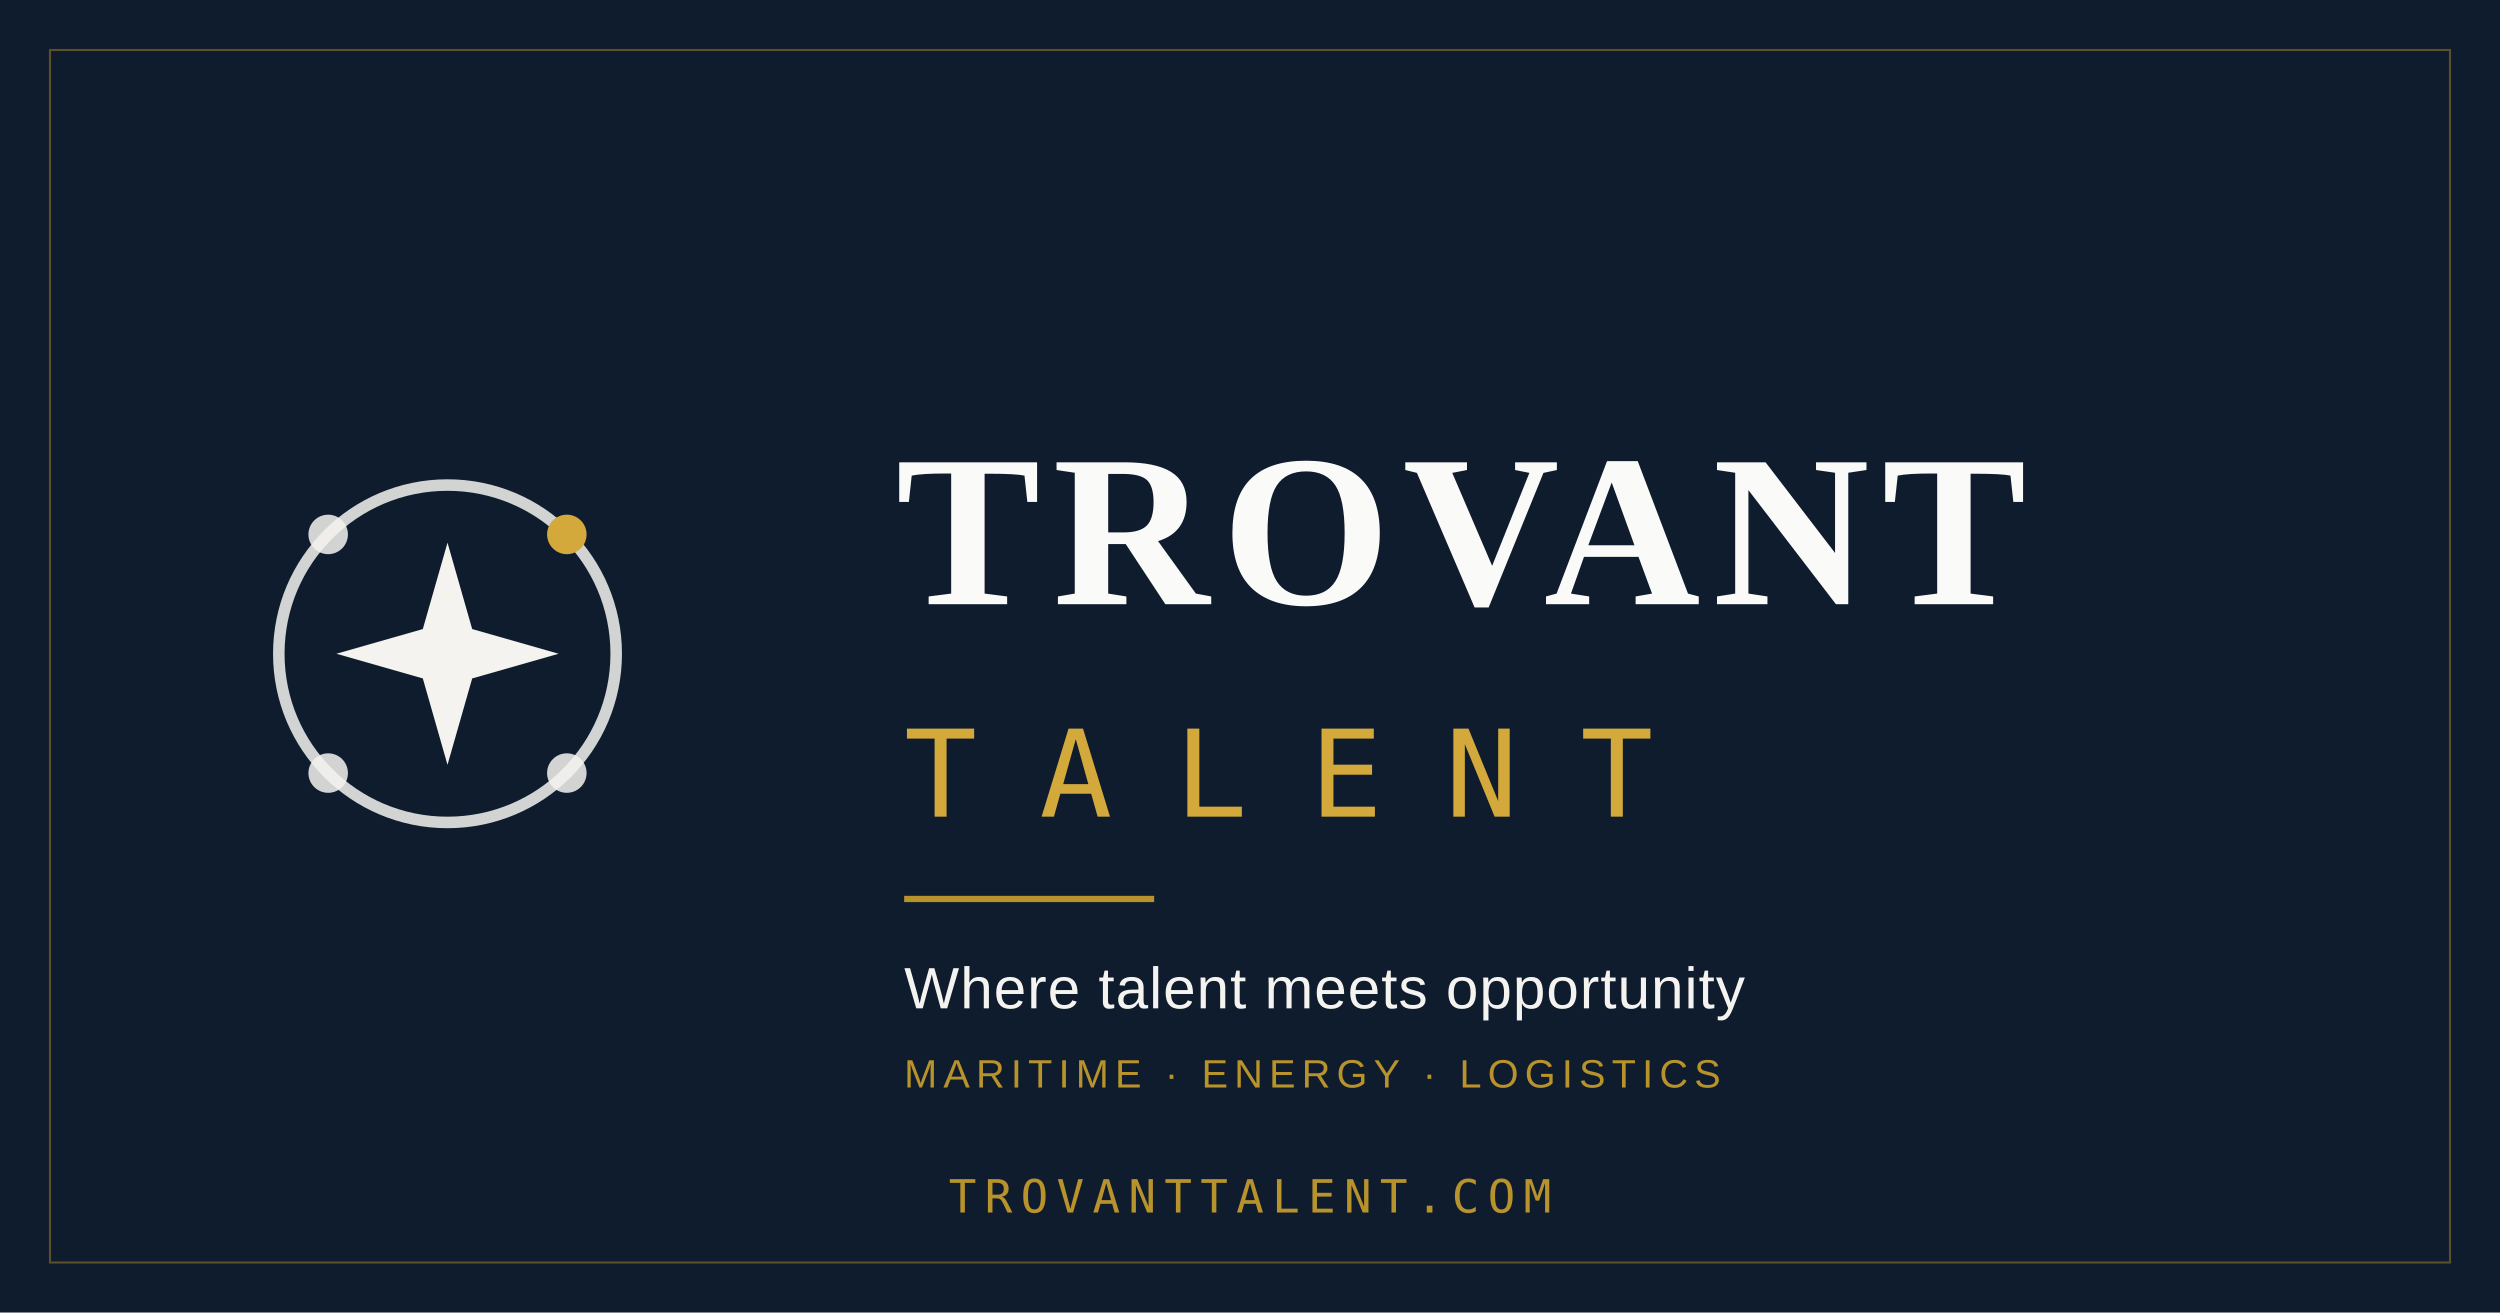
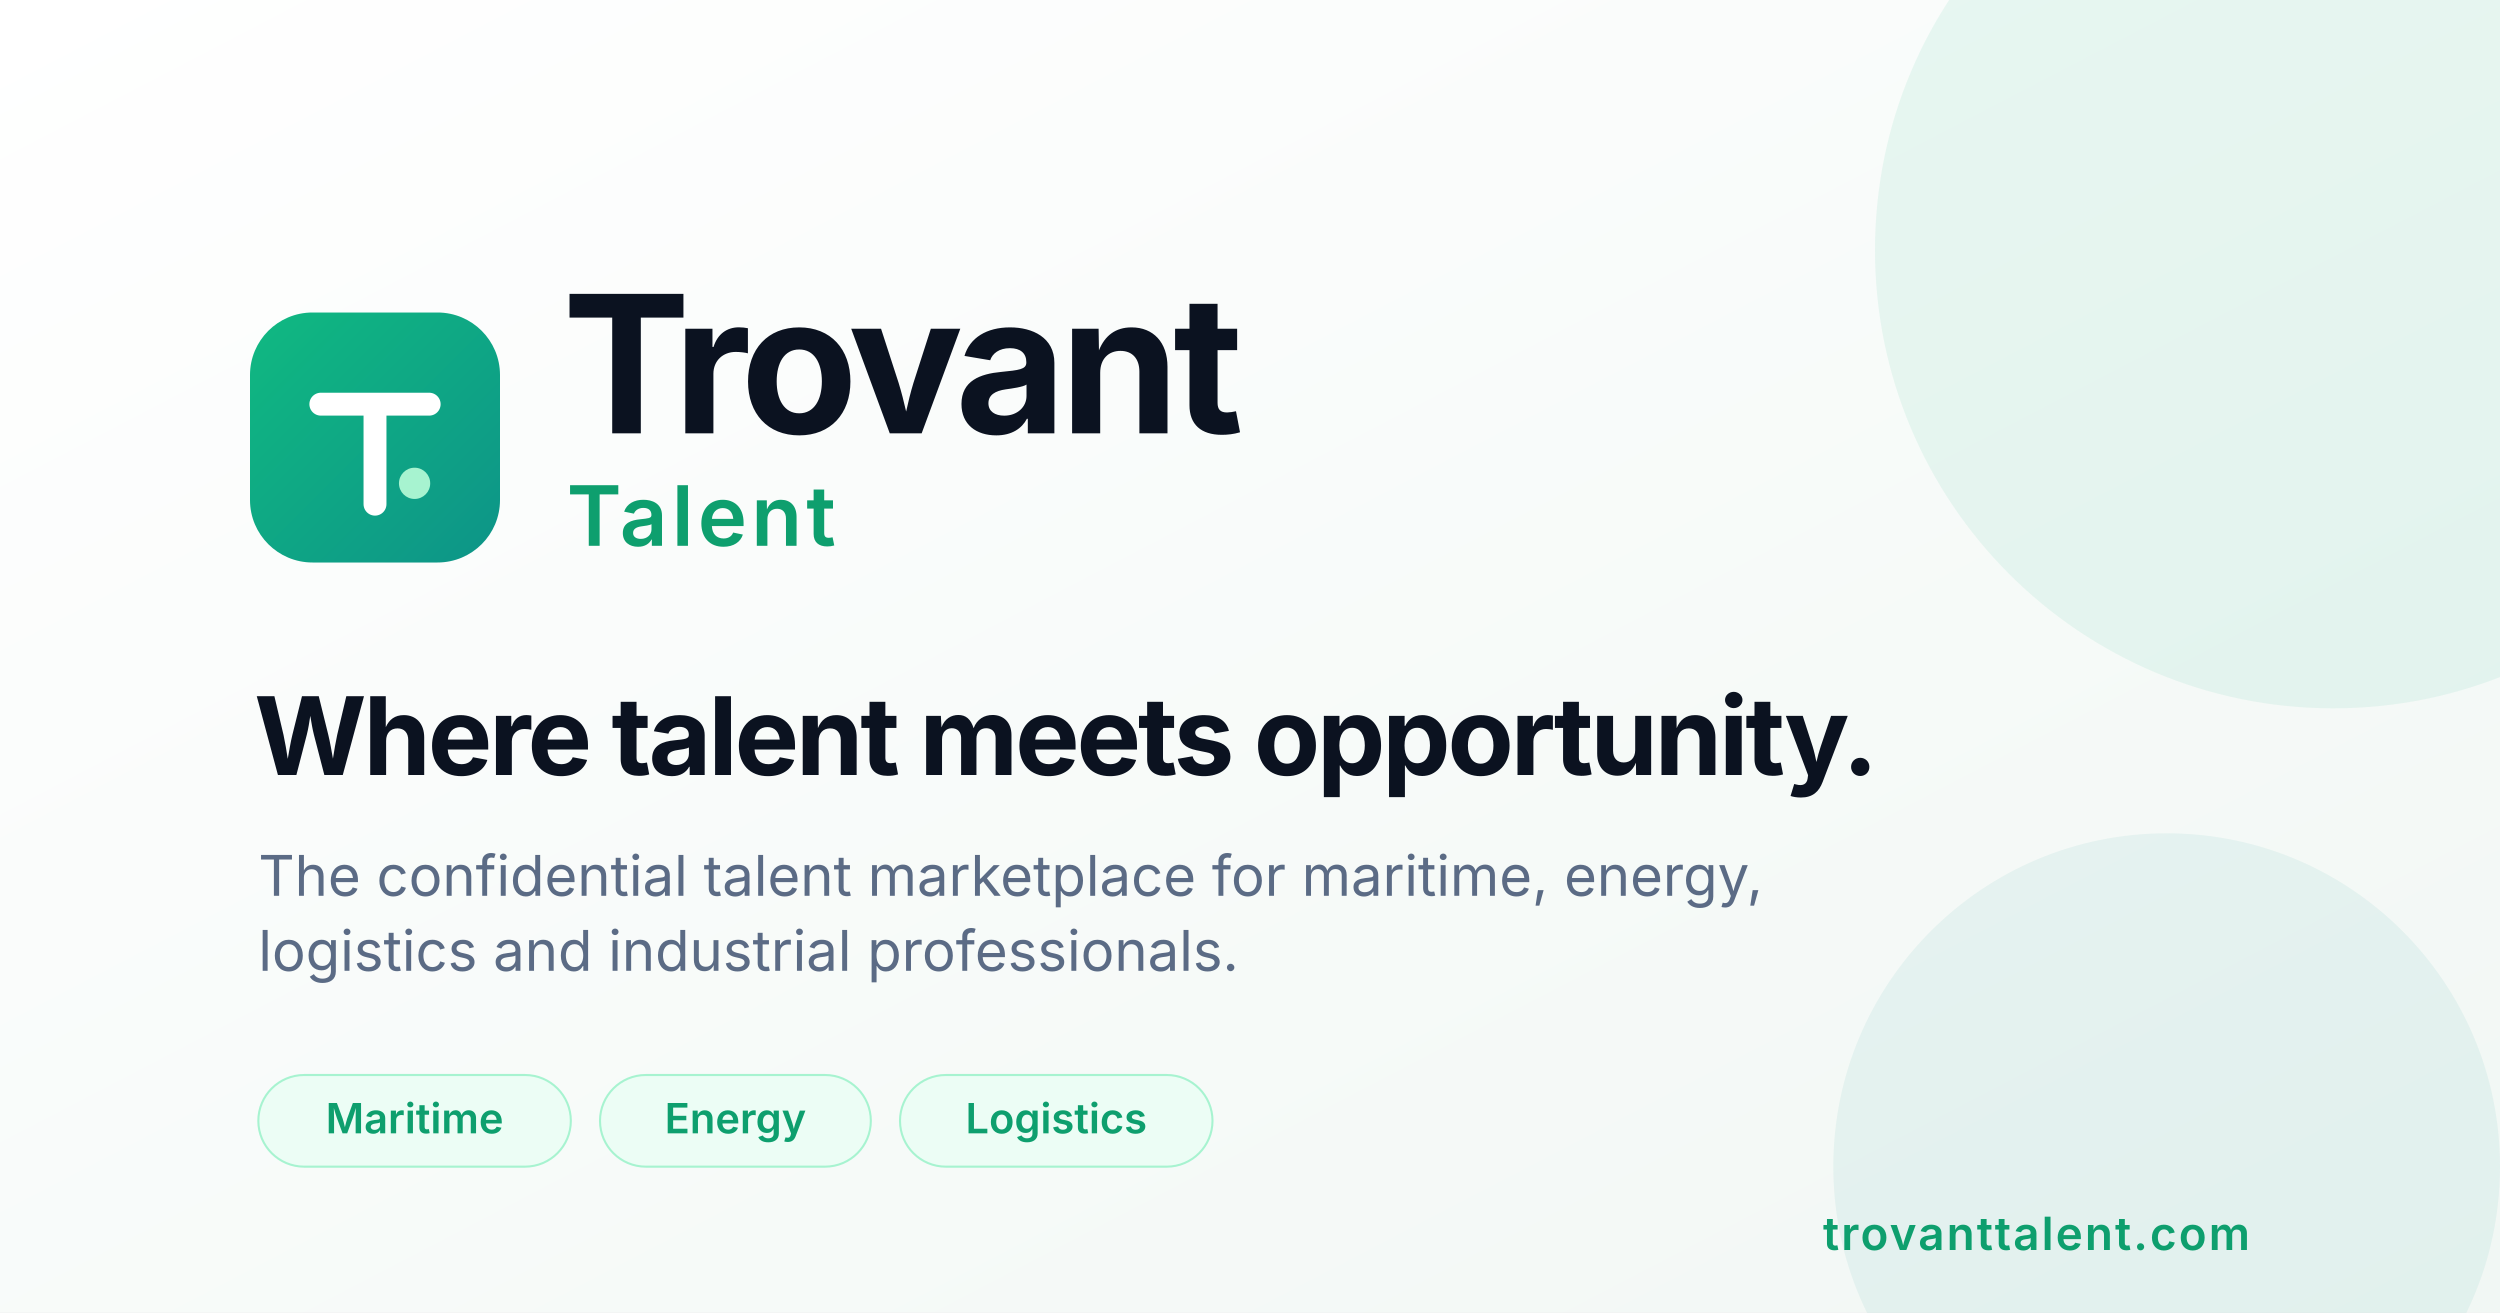
<svg xmlns="http://www.w3.org/2000/svg" viewBox="0 0 1200 630" role="img" aria-label="Trovant Talent">
-   <rect width="1200" height="630" fill="#0f1c2e" />
-   <rect x="24" y="24" width="1152" height="582" fill="none" stroke="#b8922a" stroke-width="1" stroke-opacity="0.45" />
-   <g transform="translate(120 219) scale(3.95)">
-     <circle cx="24" cy="24" r="20.5" fill="none" stroke="#f4f3f0" stroke-width="1.4" stroke-opacity="0.85" />
-     <path d="M24 10.5 L27 21 L37.5 24 L27 27 L24 37.5 L21 27 L10.5 24 L21 21 Z" fill="#f4f3f0" />
-     <circle cx="9.5" cy="9.5" r="2.4" fill="#f4f3f0" fill-opacity="0.85" />
-     <circle cx="38.5" cy="38.5" r="2.4" fill="#f4f3f0" fill-opacity="0.85" />
-     <circle cx="9.5" cy="38.5" r="2.4" fill="#f4f3f0" fill-opacity="0.85" />
-     <circle cx="38.5" cy="9.5" r="2.4" fill="#d4a93c" />
+   <defs>
+     <linearGradient id="bg" x1="0" y1="0" x2="1" y2="1">
+       <stop offset="0" stop-color="#ffffff" />
+       <stop offset="1" stop-color="#f1f7f4" />
+     </linearGradient>
+     <linearGradient id="tile" x1="0" y1="0" x2="1" y2="1">
+       <stop offset="0" stop-color="#10b981" />
+       <stop offset="1" stop-color="#0d9488" />
+     </linearGradient>
+   </defs>
+   <rect width="1200" height="630" fill="url(#bg)" />
+   <circle cx="1120" cy="120" r="220" fill="#10b981" fill-opacity="0.08" />
+   <circle cx="1040" cy="560" r="160" fill="#0d9488" fill-opacity="0.07" />
+   <g transform="translate(120 150)">
+     <rect width="120" height="120" rx="30" fill="url(#tile)" />
+     <path d="M34 44 H86 M60 44 V92" stroke="#ffffff" stroke-width="11" stroke-linecap="round" />
+     <circle cx="79" cy="82" r="7.5" fill="#a7f3d0" />
  </g>
-   <text x="430" y="290" font-family="Georgia, 'Times New Roman', serif" font-size="104" font-weight="600" letter-spacing="6" fill="#fafaf8">TROVANT</text>
-   <text x="434" y="392" font-family="'DejaVu Sans Mono', 'Courier New', monospace" font-size="58" letter-spacing="30" fill="#d4a93c">TALENT</text>
-   <rect x="434" y="430" width="120" height="3" fill="#b8922a" />
-   <text x="434" y="484" font-family="Arial, 'Helvetica Neue', sans-serif" font-size="28" letter-spacing="0.5" fill="#f4f3f0">Where talent meets opportunity</text>
-   <text x="434" y="522" font-family="Arial, 'Helvetica Neue', sans-serif" font-size="19" letter-spacing="3" fill="#b8922a">MARITIME · ENERGY · LOGISTICS</text>
-   <text x="600" y="582" text-anchor="middle" font-family="'DejaVu Sans Mono', 'Courier New', monospace" font-size="22" letter-spacing="4" fill="#b8922a">TROVANTTALENT.COM</text>
+   <text x="270" y="208" font-family="'Inter', 'Helvetica Neue', Arial, sans-serif" font-size="92" font-weight="700" letter-spacing="-3" fill="#0b1220">Trovant</text>
+   <text x="272" y="262" font-family="'Inter', 'Helvetica Neue', Arial, sans-serif" font-size="40" font-weight="600" letter-spacing="2" fill="#0e9f6e">Talent</text>
+   <text x="122" y="372" font-family="'Inter', 'Helvetica Neue', Arial, sans-serif" font-size="52" font-weight="700" letter-spacing="-1.5" fill="#0b1220">Where talent meets opportunity.</text>
+   <text x="124" y="430" font-family="'Inter', 'Helvetica Neue', Arial, sans-serif" font-size="27" fill="#5b6b85">The confidential talent marketplace for maritime, energy,</text>
+   <text x="124" y="466" font-family="'Inter', 'Helvetica Neue', Arial, sans-serif" font-size="27" fill="#5b6b85">logistics and industrial professionals.</text>
+   <g font-family="'Inter', 'Helvetica Neue', Arial, sans-serif" font-size="20" font-weight="600">
+     <rect x="124" y="516" width="150" height="44" rx="22" fill="#ecfdf5" stroke="#a7f3d0" />
+     <text x="199" y="544" text-anchor="middle" fill="#0e9f6e">Maritime</text>
+     <rect x="288" y="516" width="130" height="44" rx="22" fill="#ecfdf5" stroke="#a7f3d0" />
+     <text x="353" y="544" text-anchor="middle" fill="#0e9f6e">Energy</text>
+     <rect x="432" y="516" width="150" height="44" rx="22" fill="#ecfdf5" stroke="#a7f3d0" />
+     <text x="507" y="544" text-anchor="middle" fill="#0e9f6e">Logistics</text>
+   </g>
+   <text x="1080" y="600" text-anchor="end" font-family="'Inter', 'Helvetica Neue', Arial, sans-serif" font-size="22" font-weight="600" letter-spacing="1" fill="#0e9f6e">trovanttalent.com</text>
</svg>
